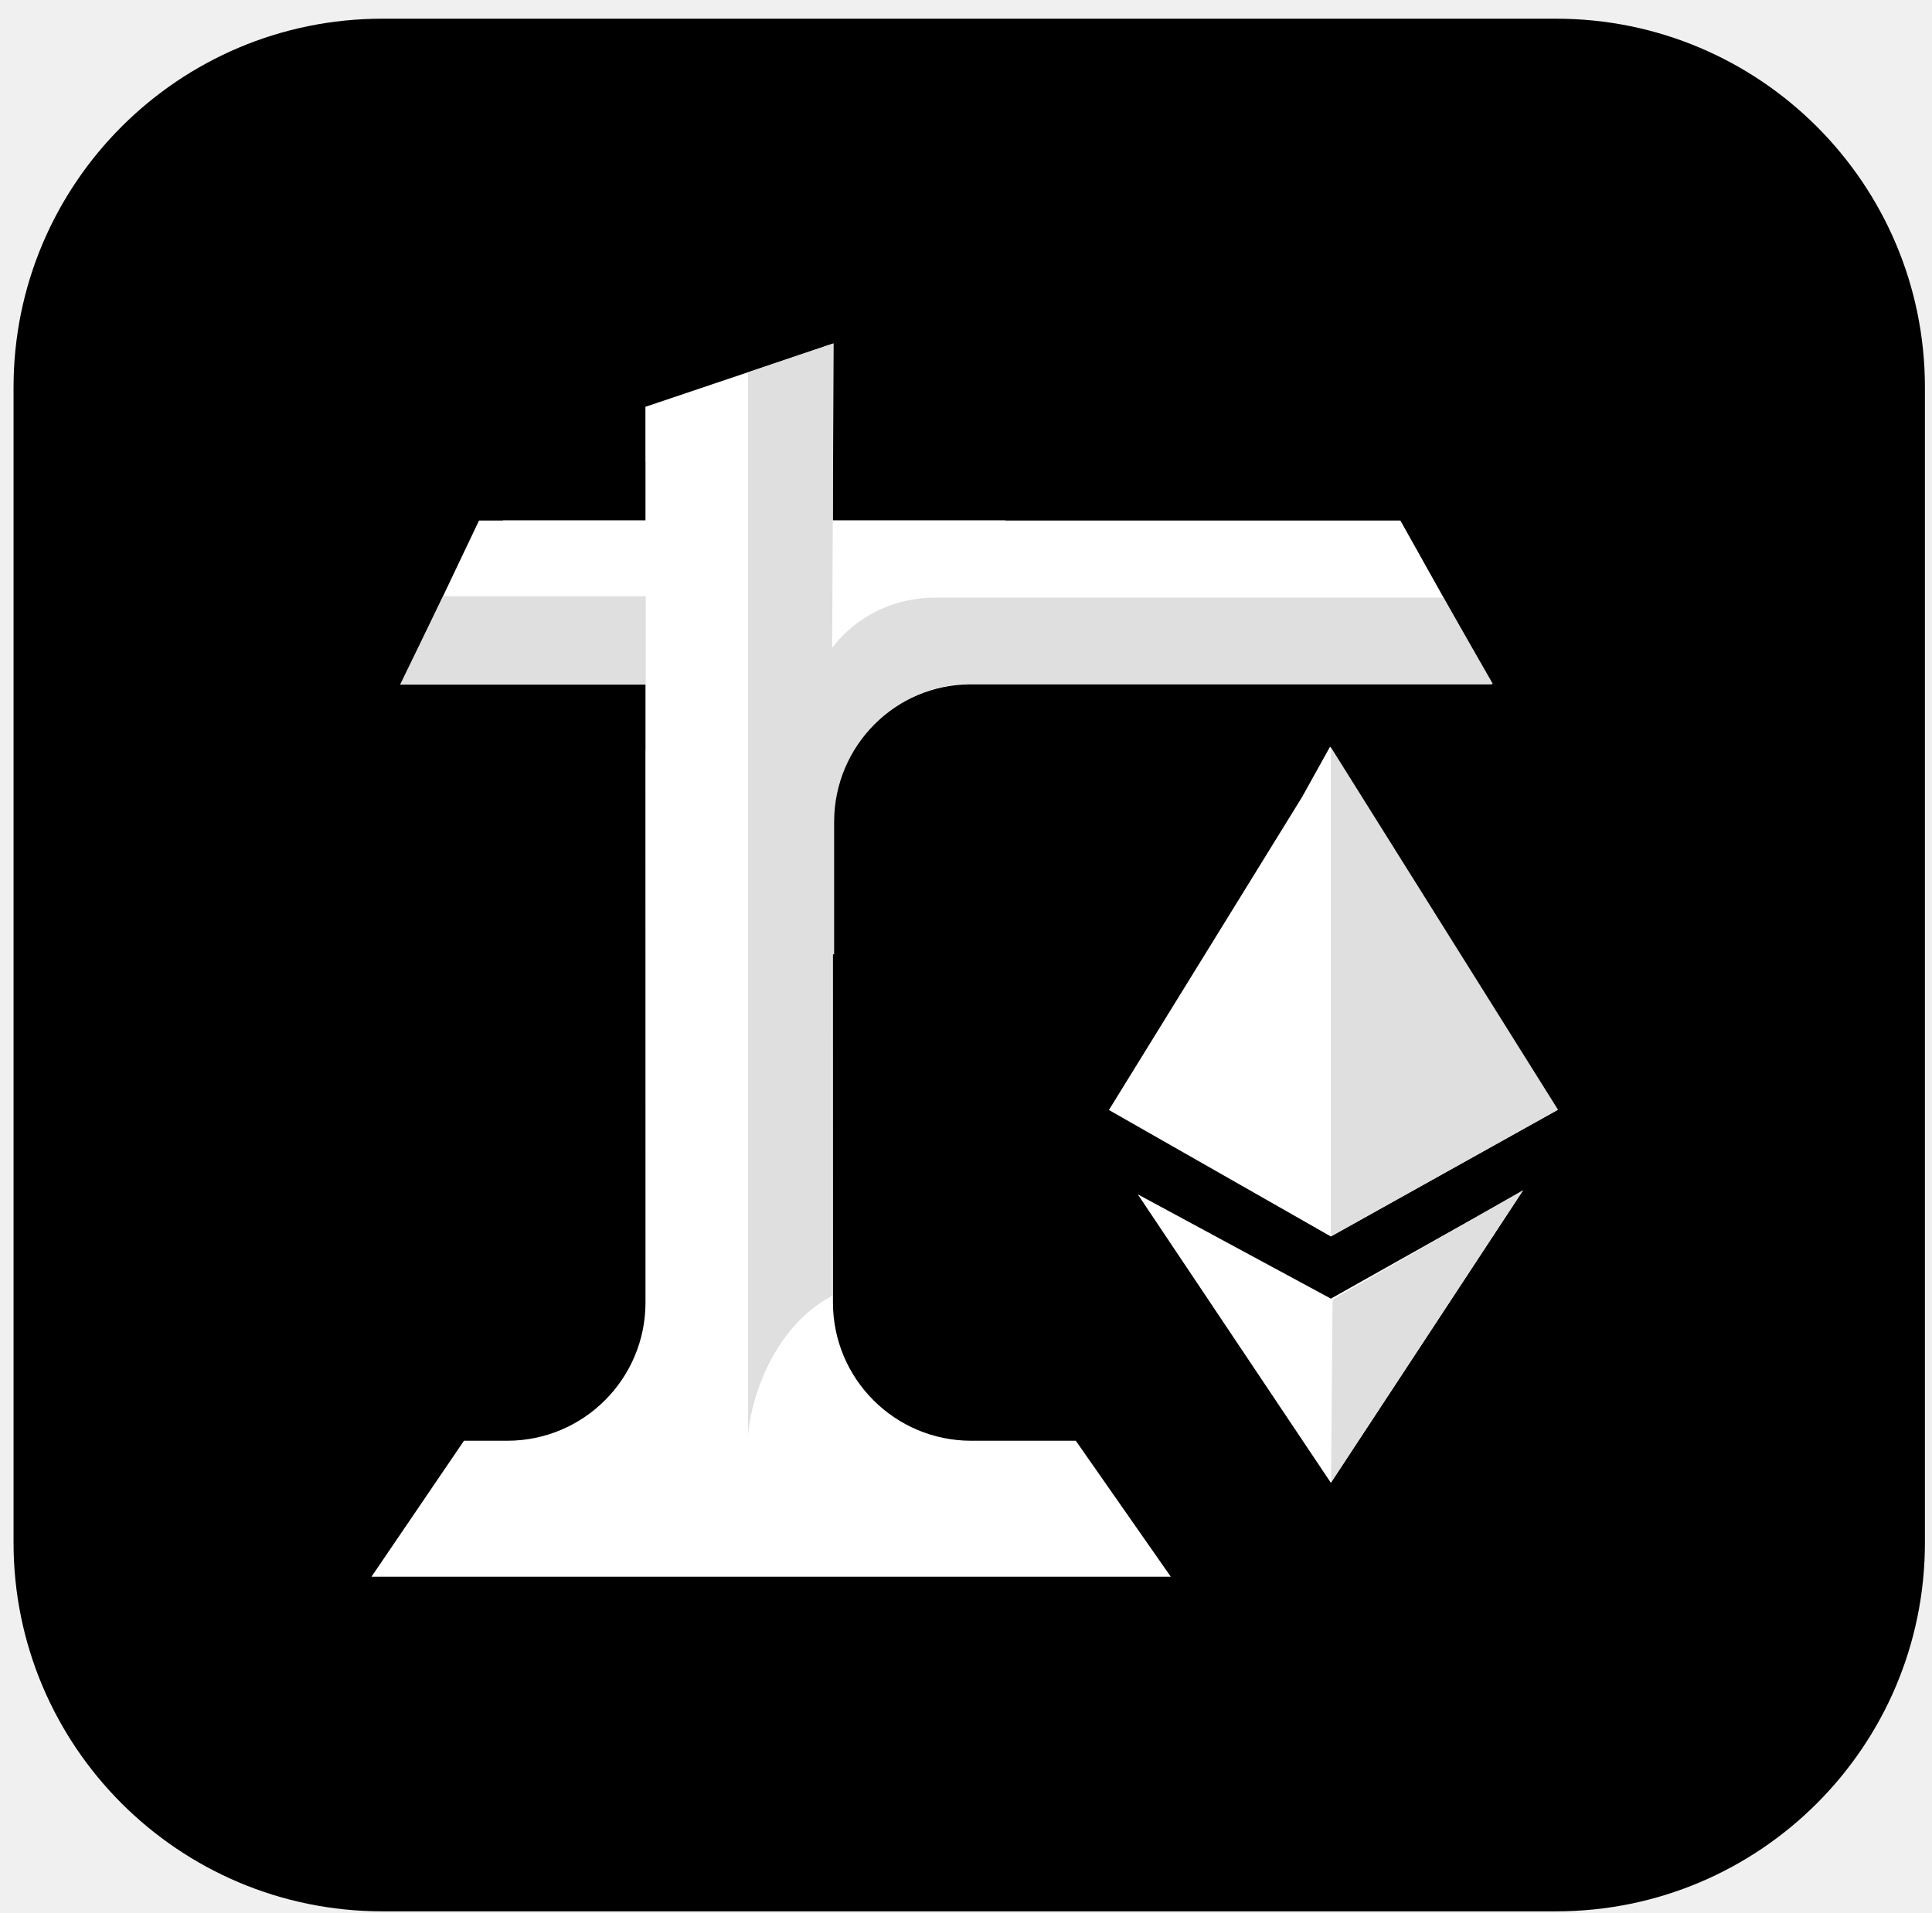
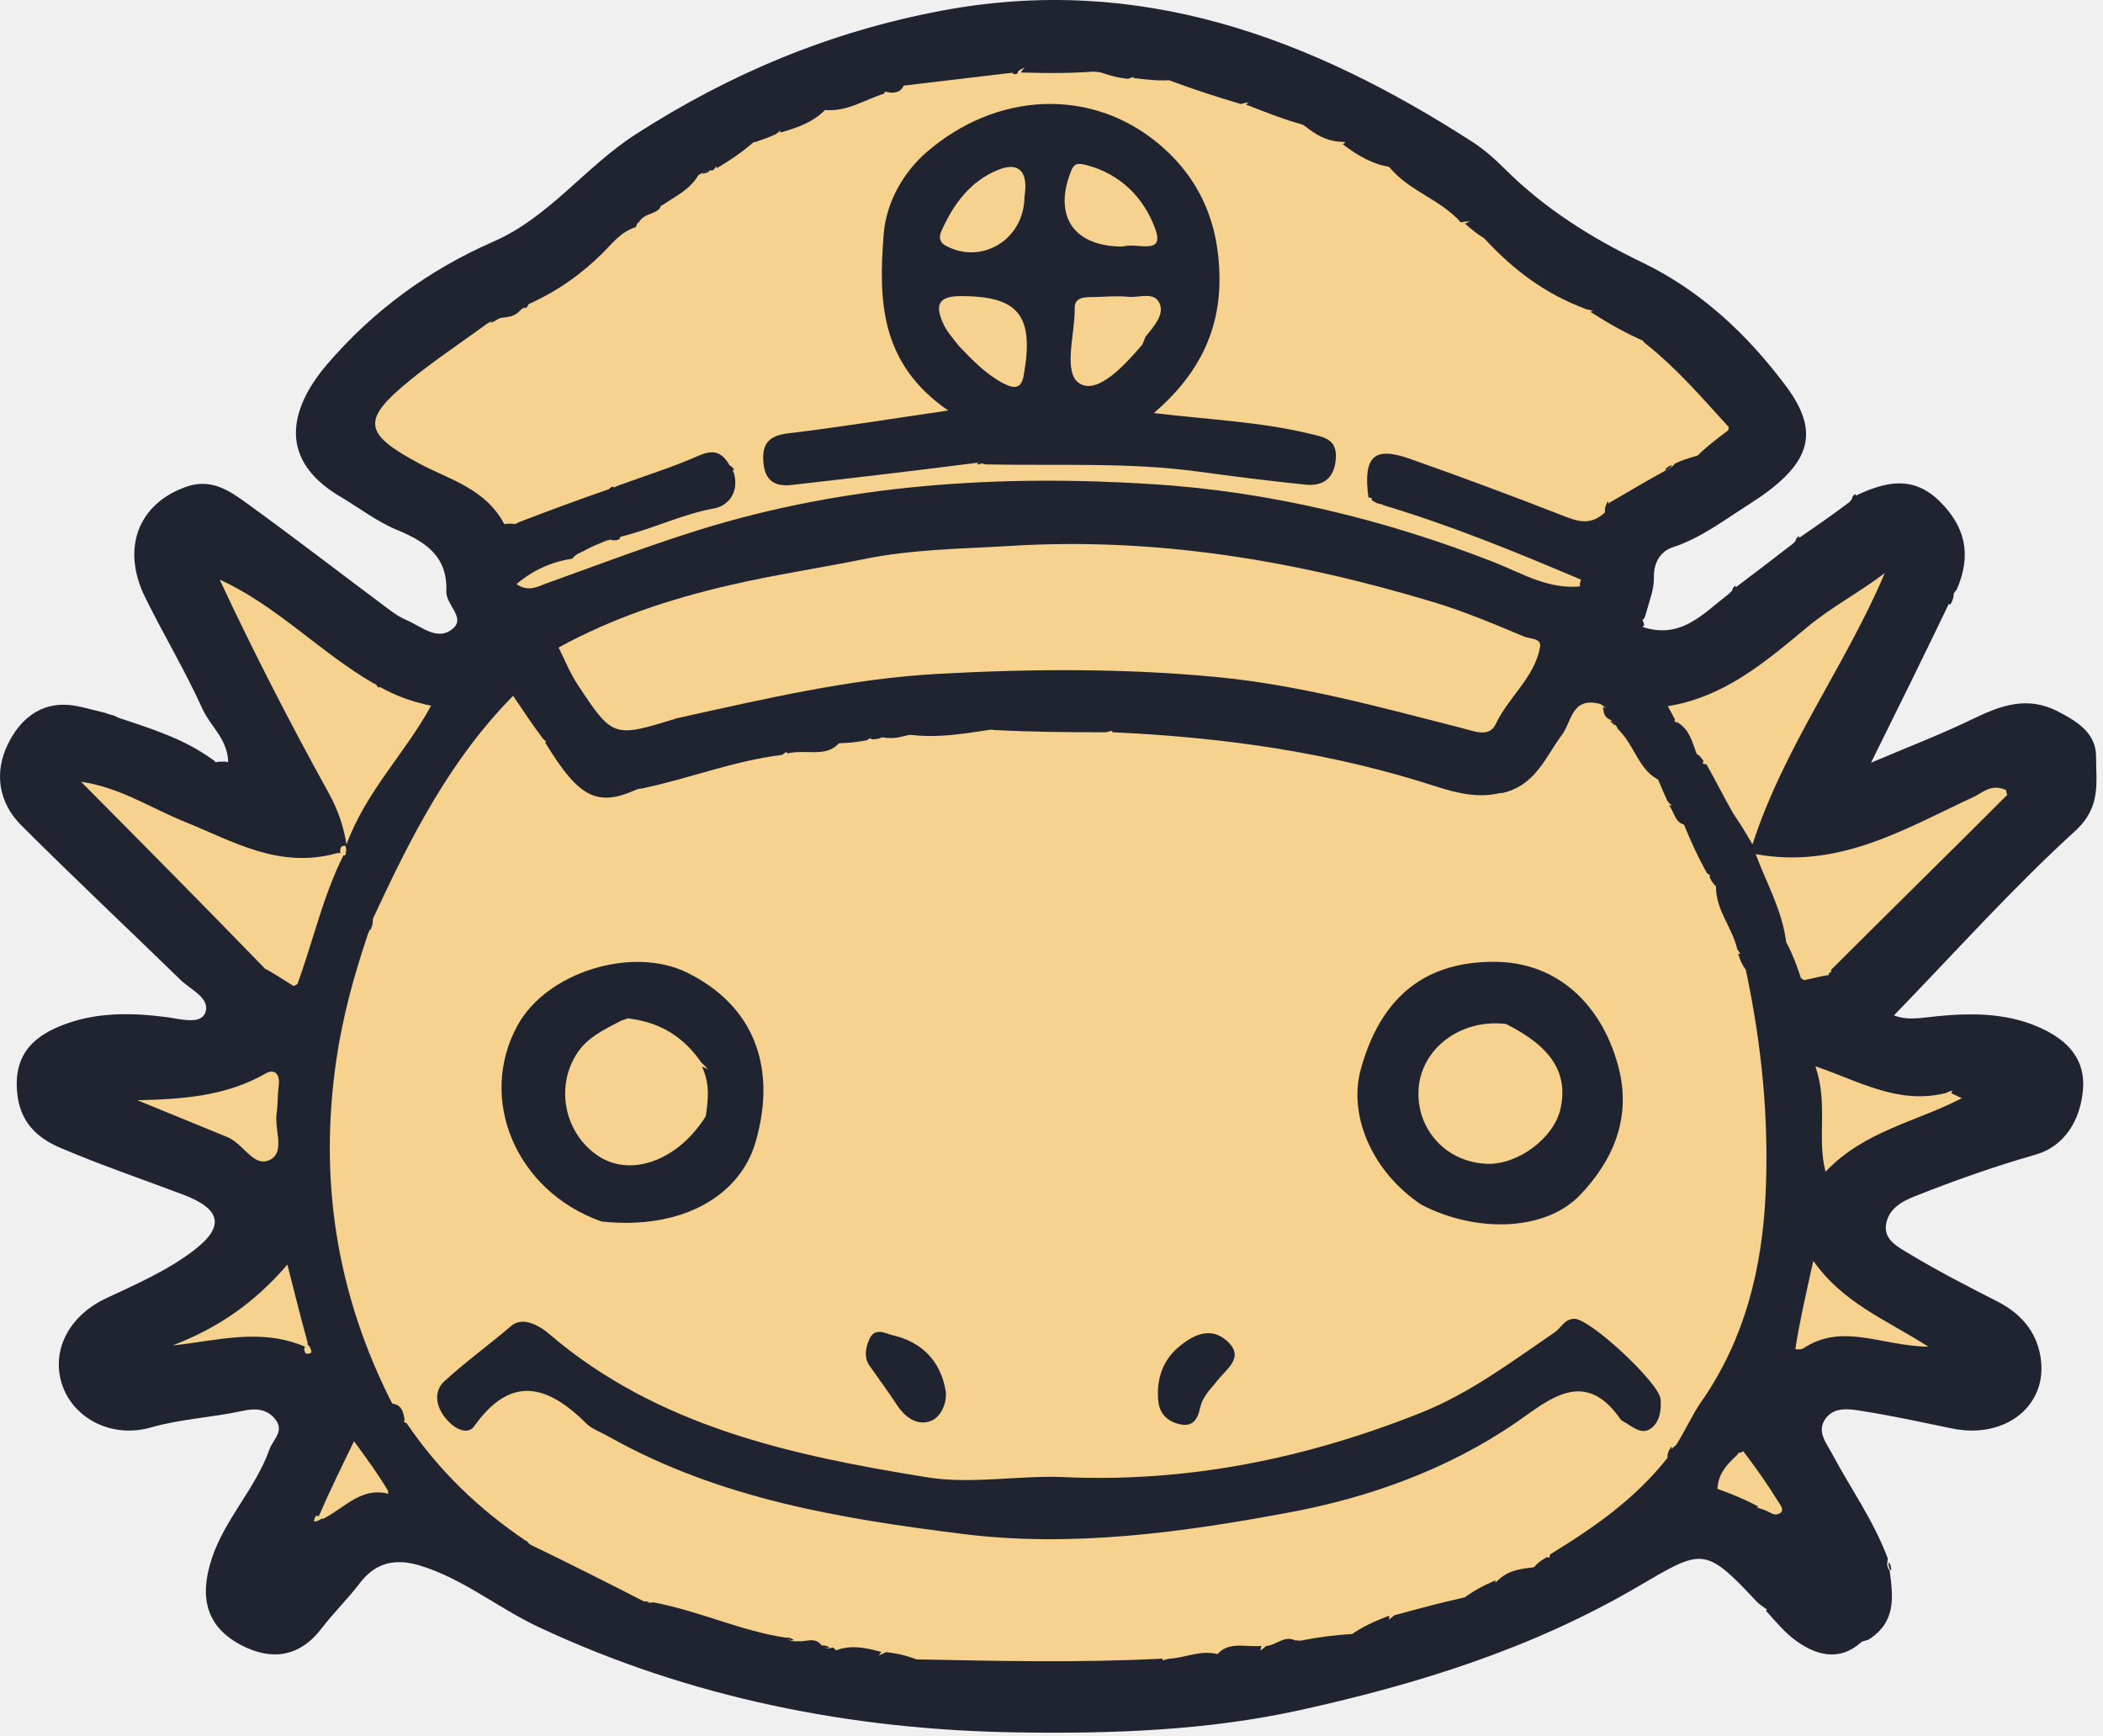
- <svg xmlns="http://www.w3.org/2000/svg" width="103" height="102" viewBox="0 0 103 102" fill="none">
-   <rect x="0.722" y="0.997" width="101.901" height="100.925" rx="19.661" fill="black" />
-   <path d="M69.415 42.505L70.912 39.812L72.544 42.505L83.024 59.191L70.953 65.936L59.119 59.191L69.415 42.505Z" fill="white" />
-   <path d="M70.953 69.25L60.658 63.688L70.953 79.072L81.184 63.498L70.953 69.25Z" fill="white" />
-   <path d="M70.953 65.926V41.853V39.85L83.063 59.178L70.953 65.926Z" fill="#DFDFDF" />
-   <path d="M70.962 79.05L71.041 69.297L81.206 63.463L70.962 79.05Z" fill="#DFDFDF" />
-   <path d="M34.409 21.693V24.613H34.413L34.412 27.747H26.809L26.809 27.757H25.538L21.384 36.491H34.413V39.972H34.409L34.413 69.455C34.413 73.527 31.113 76.828 27.041 76.828H24.735L19.806 84.077H62.417L57.354 76.828H51.779C47.708 76.828 44.407 73.527 44.407 69.455L44.402 43.665C44.507 39.708 47.73 36.527 51.705 36.491H79.548L74.658 27.757H53.602L53.602 27.747L44.399 27.747L44.399 24.613H44.402V18.325L34.409 21.693Z" fill="white" />
-   <path d="M39.882 19.852V76.55C39.973 74.964 41.047 70.855 44.365 69.103V50.867L44.47 50.9V43.831C44.47 39.759 47.771 36.458 51.843 36.458H79.581L76.951 31.866H49.908C46.129 31.866 44.365 34.556 44.365 34.556L44.444 18.307L39.882 19.852Z" fill="#DFDFDF" />
-   <path d="M23.622 31.793L21.329 36.508H34.425V31.793H23.622Z" fill="#DFDFDF" />
+ <svg xmlns="http://www.w3.org/2000/svg" width="298" height="246" viewBox="0 0 298 246" fill="none">
+   <path d="M32.334 108.154C32.349 104.816 29.821 102.957 28.677 100.438C26.239 95.067 23.194 89.977 20.579 84.681C17.12 77.673 19.616 71.34 26.443 68.968C29.957 67.747 32.546 69.563 35.023 71.358C41.801 76.27 48.434 81.381 55.14 86.392C55.908 86.966 56.732 87.515 57.611 87.884C59.773 88.792 62.106 91.039 64.3 88.966C65.889 87.465 63.169 85.665 63.244 83.8C63.441 78.867 60.333 76.78 56.261 75.102C53.404 73.925 50.878 71.954 48.189 70.364C38.631 64.713 41.706 57.05 46.355 51.629C52.842 44.065 60.735 38.254 69.928 34.237C77.811 30.792 82.928 23.645 90.045 19.057C103.454 10.414 117.681 4.475 133.458 1.51C161.522 -3.765 185.711 5.344 208.64 20.106C210.297 21.172 211.812 22.518 213.212 23.916C218.856 29.551 225.48 33.718 232.619 37.149C241.026 41.189 247.68 47.468 253.12 54.777C258.223 61.634 256.34 66.102 247.689 71.575C244.292 73.725 241.026 76.252 237.054 77.552C235.364 78.106 234.318 79.627 234.361 81.838C234.395 83.6 233.648 85.377 233.069 87.5C232.559 88.086 232.432 88.408 232.76 88.856C238.224 90.639 241.303 86.997 245.039 84.112C245.434 83.74 245.549 83.574 245.928 83.258C248.706 81.176 251.219 79.243 253.997 77.102C254.396 76.731 254.529 76.569 254.929 76.238C257.423 74.524 259.651 72.978 262.077 71.153C262.404 70.72 262.534 70.567 262.928 70.267C267.248 68.194 271.142 67.386 274.841 71.037C278.41 74.56 279.454 78.497 277.293 83.513C276.714 84.3 276.318 84.714 276.155 85.573C272.562 93.07 268.993 100.283 265.129 108.091C270.206 105.931 274.988 104.106 279.575 101.881C283.545 99.955 287.3 98.591 291.643 100.84C294.43 102.284 297.033 103.94 297.02 107.262C297.007 110.905 297.771 114.382 294.057 117.769C285.116 125.921 277.016 134.995 268.383 143.896C270.263 144.669 272.299 144.239 274.376 144.032C279.192 143.55 284.058 143.538 288.579 145.434C292.405 147.039 295.53 149.613 295.164 154.381C294.827 158.773 292.502 162.484 288.459 163.634C282.603 165.301 276.928 167.32 271.291 169.555C269.311 170.34 267.59 171.417 267.256 173.531C266.912 175.704 268.986 176.749 270.413 177.611C274.496 180.075 278.75 182.267 283.005 184.433C286.308 186.113 288.529 188.621 289.14 192.259C290.297 199.143 284.212 204.018 276.61 202.448C272.335 201.566 268.067 200.628 263.759 199.951C262.021 199.678 259.875 199.344 258.656 201.089C257.403 202.881 258.771 204.447 259.626 206.055C262.193 210.884 265.427 215.361 267.498 220.845C267.468 221.38 267.385 221.629 267.44 221.885C267.497 222.145 267.559 222.275 267.765 222.568C268.271 226.359 268.707 229.876 264.778 232.369C258.896 234.369 254.763 231.51 250.418 228.137C249.731 227.609 249.286 227.365 248.957 227.013C241.489 219.001 241.2 219.532 231.997 224.912C217.07 233.639 201.043 238.634 184.352 242.331C171.033 245.282 157.48 245.723 144.076 245.519C120.589 245.16 97.682 240.623 76.244 230.55C70.608 227.902 65.681 223.778 59.587 221.898C56.117 220.827 53.267 221.351 50.964 224.391C49.285 226.607 47.26 228.561 45.575 230.773C42.447 234.879 38.448 235.367 34.242 233.183C29.343 230.64 28.166 226.564 29.98 220.969C31.823 215.287 36.225 210.967 38.195 205.375C38.684 203.986 40.474 202.761 38.855 200.959C37.501 199.452 35.733 199.655 34.209 199.984C29.958 200.904 25.609 201.097 21.372 202.304C15.849 203.879 10.489 201.046 8.855 196.392C7.185 191.636 9.591 186.558 15.029 184C19.367 181.96 23.792 180.049 27.584 177.112C31.879 173.784 31.292 171.329 25.988 169.32C20.172 167.116 14.268 165.117 8.554 162.674C5.161 161.222 2.716 158.925 2.404 154.558C2.014 149.107 5.097 146.651 9.314 145.111C13.894 143.437 18.723 143.526 23.555 144.141C25.448 144.382 28.373 145.257 29.062 143.582C29.918 141.505 27.041 140.288 25.586 138.874C18.069 131.564 10.433 124.375 3.015 116.967C-0.227 113.73 -0.845 109.466 1.115 105.461C2.721 102.176 5.485 99.578 9.69 99.903C11.273 100.025 12.824 100.552 14.798 100.997C15.597 101.271 16.003 101.388 16.656 101.677C21.378 103.263 25.878 104.61 30.015 107.567C30.942 108.001 31.194 110.091 32.334 108.154Z" fill="#1F2430" />
+   <path d="M250.205 228.234C250.782 227.945 251.689 227.722 252.062 228.07C255.496 231.275 259.618 232.138 264.286 232.215C261.183 235.442 257.816 234.881 254.598 232.602C253.007 231.475 251.715 229.924 250.205 228.234Z" fill="#1F2430" />
+   <path d="M31.929 107.938C33.137 108.218 34.366 108.302 34.768 108.922C35.238 109.648 34.266 110.359 33.485 110.586C31.712 111.104 30.741 110.196 30.242 108.208C30.662 107.899 31.123 107.939 31.929 107.938Z" fill="#1F2430" />
+   <path d="M232.981 88.647C232.24 89.136 231.229 90.279 230.699 88.988C230.329 88.087 231.544 87.98 232.587 87.853C232.9 88.03 232.911 88.208 232.981 88.647Z" fill="#1F2430" />
+   <path d="M276.375 85.688C275.721 85.409 274.959 84.948 274.977 84.519C275.01 83.715 275.91 83.948 276.786 83.864C276.923 84.416 276.771 84.968 276.375 85.688Z" fill="#1F2430" />
+   <path d="M16.736 101.697C16.422 101.771 15.957 101.646 15.349 101.311C15.666 101.233 16.125 101.365 16.736 101.697Z" fill="#1F2430" />
+   <path d="M245.915 83.01C246.083 83.365 245.914 83.573 245.502 83.819C245.425 83.575 245.531 83.243 245.915 83.01Z" fill="#1F2430" />
+   <path d="M262.923 70.011C263.068 70.372 262.886 70.567 262.459 70.79C262.401 70.549 262.528 70.225 262.923 70.011Z" fill="#1F2430" />
+   <path d="M267.999 222.561C267.762 222.484 267.622 222.106 267.585 221.434C267.824 221.513 267.959 221.887 267.999 222.561Z" fill="#1F2430" />
+   <path d="M254.915 75.988C255.069 76.332 254.886 76.546 254.455 76.802C254.387 76.564 254.512 76.236 254.915 75.988Z" fill="#1F2430" />
+   <path d="M129.576 235.057C128.106 234.532 127.002 234.3 125.563 234.142C123.031 235.457 120.829 235.179 118.442 233.895C118.258 233.559 117.968 233.416 117.851 233.527C117.343 233.687 116.991 233.592 116.438 233.199C115.448 231.901 114.321 232.737 113.02 232.59C112.256 232.663 111.912 232.54 111.402 232.106C104.891 231.122 99.126 228.323 92.573 227.086C92.005 227.163 91.823 227.181 91.416 227.04C86.009 224.267 80.825 221.653 75.284 218.977C74.868 218.748 74.811 218.581 74.495 218.357C67.808 213.824 62.243 208.49 57.639 201.723C56.401 201.129 56.004 200.302 55.644 199.055C47.66 183.43 45.183 167.261 47.65 150.272C48.525 144.246 50.104 138.407 52.16 132.306C52.56 131.49 52.708 130.965 52.869 130.148C58.189 118.667 63.769 107.673 72.711 98.608C74.109 100.698 75.381 102.598 76.933 104.685C77.766 105.499 78.584 105.904 78.995 106.612C81.678 111.236 85.7 112.664 91.119 111.711C97.815 110.292 103.927 107.843 110.822 106.982C113.383 104.982 116.082 105.607 118.964 105.33C120.374 105.289 121.403 105.182 122.802 104.914C123.575 104.445 124.03 104.306 124.874 104.485C126.005 104.645 126.798 104.656 127.868 104.375C132.208 103.321 136.265 102.483 140.82 103.457C146.226 103.731 151.243 103.79 156.721 103.774C162.043 102.378 166.968 103.007 171.784 103.659C185.538 105.524 199.029 108.748 212.838 112.394C217.621 111.343 218.987 107.255 221.381 104.067C222.711 102.295 222.691 98.653 226.798 99.783C227.584 100.286 228.018 100.715 228.701 101.332C229.244 101.83 229.541 102.132 230.04 102.697C231.822 105.39 233.89 107.523 235.018 110.638C235.489 111.727 235.816 112.511 236.303 113.577C237.27 114.627 238.291 115.222 238.588 116.772C239.599 119.25 240.571 121.393 241.853 123.705C242.612 124.267 243.033 124.678 243.162 125.589C243.119 128.997 245.408 131.302 246.18 134.526C246.882 135.549 247.391 136.253 247.4 137.508C249.657 148.161 250.679 158.592 250.191 169.179C249.7 179.834 247.236 189.82 241.043 198.707C239.766 200.539 238.872 202.637 237.501 204.81C236.676 205.348 236.699 205.963 236.265 206.638C231.668 212.453 225.948 216.441 219.66 220.283C219.395 221.656 218.666 222.025 217.48 222.095C215.655 222.344 214.018 222.427 212.481 223.764C210.927 225.19 209.587 226.298 207.406 226.414C204.037 227.169 200.99 227.983 197.578 228.92C195.654 230.461 194.247 232.192 191.415 231.581C188.976 231.746 186.878 232.004 184.386 232.499C183.892 232.571 183.793 232.408 183.55 232.492C182.025 231.706 180.951 233.128 179.391 233.285C177.304 235.368 174.903 233.842 172.522 234.424C170.026 233.803 168.073 234.951 165.615 235.082C156.147 237.686 146.917 236.205 137.757 236.056C135.186 236.014 132.465 236.4 129.576 235.057Z" fill="#F6D28E" />
+   <path d="M240.26 64.644C239.159 64.977 238.386 65.208 237.404 65.666C236.901 66.183 236.593 66.458 235.963 66.716C233.395 68.096 231.137 69.479 228.545 70.967C227.656 71.363 227.701 71.952 227.387 72.66C225.303 74.571 223.441 73.856 221.329 73.029C214.173 70.226 206.961 67.558 199.715 64.998C194.715 63.231 193.134 64.689 193.908 70.482C194.854 70.664 195.334 70.972 195.983 71.583C205.513 74.434 214.446 78.088 223.668 81.997C224.381 82.258 224.517 82.565 224.188 83.079C219.434 83.633 215.656 81.227 211.783 79.708C196.177 73.589 179.906 69.671 163.391 68.618C141.671 67.233 119.872 68.579 98.815 75.178C91.652 77.423 84.62 80.091 77.554 82.635C76.166 83.134 74.894 83.953 73.186 82.787C75.531 80.798 78.049 79.661 81.1 79.168C81.632 78.47 82.168 78.399 82.808 78.034C83.829 77.456 84.728 77.116 85.95 76.61C86.731 76.422 87.185 76.373 87.901 76.081C92.612 74.923 96.71 72.85 101.235 72.044C102.895 71.748 104.721 70.109 104.055 67.24C103.859 66.672 103.752 66.481 103.439 66.034C102.166 63.764 100.831 63.762 98.808 64.659C95.267 66.23 91.537 67.376 87.539 68.843C87.043 69.07 86.893 69.154 86.487 69.252C82.11 70.779 77.99 72.293 73.541 74C72.765 74.431 72.292 74.514 71.46 74.275C68.758 69.203 63.672 67.974 59.442 65.708C51.496 61.451 51.135 59.56 58.094 53.892C61.472 51.141 65.116 48.717 68.919 45.948C69.663 45.407 70.236 45.402 70.957 45.051C72.097 44.926 72.998 44.884 73.885 43.816C74.365 43.572 74.533 43.473 74.856 43.125C78.956 41.29 82.344 38.882 85.356 35.903C86.736 34.539 87.916 32.876 90.107 32.181C90.743 30.204 91.963 29.463 93.848 29.086C95.757 27.76 97.679 26.96 98.964 24.826C99.587 24.429 99.942 24.254 100.573 24.133C100.861 24.21 101.125 24.125 101.159 23.991C102.738 22.151 104.314 20.492 107.11 20.102C108.195 19.73 108.957 19.471 109.955 19.006C112.054 17.238 114.195 16.203 116.857 15.582C120.054 15.876 122.398 14.169 125.233 13.289C126.008 11.995 126.953 12.187 128.172 12.119C133.122 11.51 137.748 11.001 142.827 10.382C143.474 10.285 143.668 10.297 144.14 10.229C144.42 10.149 144.311 9.888 144.349 10.024C148.076 7.589 151.801 9.947 155.868 10.238C157.337 10.72 158.445 11.039 159.847 11.168C161.934 10.381 163.712 10.198 165.826 11.436C169.293 12.708 172.376 13.736 175.828 14.737C179.698 13.596 182.056 15.95 184.872 17.844C186.416 19.038 187.758 19.907 189.761 20.078C192.889 20.098 194.608 22.18 196.928 23.75C199.794 27.174 204.102 28.23 207 31.52C209.119 30.966 209.656 32.292 210.34 33.797C214.456 38.261 219.001 41.697 224.826 43.837C228.178 44.535 230.977 45.522 232.981 48.538C237.561 52.132 241.101 56.292 244.974 60.535C244.563 63.267 242.699 64.053 240.26 64.644Z" fill="#F6D28E" />
+   <path d="M95.986 101.774C86.906 104.576 86.866 104.602 81.88 97.07C80.737 95.344 79.966 93.37 79.154 91.768C86.874 87.523 95.003 84.89 103.239 82.965C109.537 81.492 116.085 80.526 122.394 79.242C129.41 77.814 136.265 77.794 143.23 77.365C163.737 76.103 183.569 79.438 203.131 85.335C207.577 86.675 211.783 88.471 216.024 90.239C216.777 90.552 218.462 90.411 218.229 91.708C217.453 96.035 213.755 98.773 211.953 102.613C211.031 104.576 208.891 103.624 207.109 103.17C195.698 100.263 184.299 97.103 172.561 95.967C159.409 94.695 146.229 94.774 132.978 95.498C120.461 96.181 108.474 99.029 95.986 101.774Z" fill="#F6D28E" />
+   <path d="M236.049 100.124C244.283 98.9 250.263 93.717 256.069 88.891C259.538 86.007 263.451 83.98 267.074 81.224C261.527 94.331 252.786 105.871 248.335 119.675C247.661 118.516 246.8 117.035 245.601 115.283C244.216 112.866 243.168 110.72 241.807 108.318C240.624 108.285 240.635 107.584 240.41 106.788C239.744 105.106 239.482 103.509 237.774 102.413C236.404 102.104 236.061 101.351 236.049 100.124Z" fill="#F6D28E" />
+   <path d="M53.765 97.31C56.083 98.635 58.356 99.442 61.086 100.018C57.45 106.706 51.877 112.125 49.098 119.679C48.69 117.145 47.913 114.808 46.56 112.357C41.125 102.514 35.973 92.515 31.127 82.143C39.167 85.805 45.18 92.312 52.906 96.836C53.25 96.894 53.531 97.275 53.765 97.31Z" fill="#F6D28E" />
+   <path d="M48.708 121.145C45.763 126.972 44.43 133.19 42.149 139.456C39.471 141.154 38.504 139.3 37.386 137.113C28.778 128.231 20.315 119.696 11.484 110.791C16.991 111.584 21.426 114.556 26.23 116.488C32.997 119.21 39.517 123.206 47.737 120.913C48.294 120.84 48.46 120.873 48.708 121.145Z" fill="#F6D28E" />
+   <path d="M284.493 112.587C276.136 120.959 267.885 129.034 259.478 137.443C259.418 137.945 259.515 138.114 259.357 138.141C258.078 138.319 257.053 138.639 255.616 138.904C253.525 137.502 253.256 135.571 253.072 133.258C252.439 128.857 250.385 125.297 248.783 121.049C260.653 123.214 270.021 117.407 279.771 112.893C280.892 112.373 281.94 111.221 283.827 111.797C284.349 111.955 284.474 112.123 284.493 112.587Z" fill="#F6D28E" />
+   <path d="M213.122 112.243C209.849 113.224 206.632 112.474 203.47 111.45C188.695 106.665 173.487 104.487 157.601 103.776C157.587 101.596 159.245 101.842 160.714 101.881C178.698 102.365 196.139 105.697 213.122 112.243Z" fill="#1F2430" />
+   <path d="M278.295 155.48C271.779 158.963 264.274 160.153 258.681 166.059C257.434 161.242 259.089 156.485 257.244 151.111C263.582 153.302 269.019 156.571 275.742 154.911C276.968 154.26 277.654 154.407 278.295 155.48Z" fill="#F6D28E" />
+   <path d="M31.903 161.024C27.519 159.239 23.493 157.584 19.467 155.929C25.859 155.777 31.973 155.37 37.613 152.152C38.958 151.384 39.711 152.281 39.494 153.873C39.315 155.178 39.387 156.518 39.197 157.82C38.87 160.056 40.421 163.237 38.309 164.344C35.863 165.627 34.531 161.89 31.903 161.024Z" fill="#F6D28E" />
+   <path d="M129.283 235.157C140.918 235.385 152.628 235.686 164.784 235.062C163.866 237.91 160.981 237.614 158.82 237.708C149.467 238.114 140.093 238.097 130.794 236.695C130.269 236.616 129.834 235.946 129.283 235.157Z" fill="#1F2430" />
+   <path d="M43.33 190.904C36.989 188.127 30.766 190.019 24.453 190.681C30.701 188.285 35.991 184.756 40.722 179.217C41.731 183.217 42.55 186.459 43.526 190.052C43.684 190.405 43.556 190.85 43.33 190.904Z" fill="#F6D28E" />
+   <path d="M254.397 191.214C254.983 187.46 255.827 183.7 256.951 178.694C261.215 184.719 267.091 186.917 273.257 190.858C266.524 190.761 261.109 187.382 255.483 191.123C254.989 191.298 254.823 191.254 254.397 191.214Z" fill="#F6D28E" />
+   <path d="M45.123 214.987C46.67 211.435 48.279 208.126 50.164 204.252C52.037 206.809 53.55 208.874 54.984 211.276C54.907 211.613 55.223 211.839 55.073 211.716C51.243 210.704 49.007 213.554 45.937 215.176C45.503 215.339 45.345 215.285 45.123 214.987Z" fill="#F6D28E" />
+   <path d="M91.304 111.367C84.855 114.596 82.301 113.487 77.246 105.224C77.705 104.9 78.446 104.728 78.649 104.984C81.857 109.015 85.833 111.374 91.304 111.367Z" fill="#1F2430" />
+   <path d="M246.929 205.548C248.805 207.999 250.462 210.348 251.963 212.794C252.219 213.211 253.202 214.314 251.762 214.625C251.262 214.733 250.617 214.17 249.669 213.87C247.358 213.062 244.938 213.516 243.357 211.199C243.415 208.937 244.596 207.651 246.148 206.207C246.42 205.767 246.538 205.623 246.929 205.548Z" fill="#F6D28E" />
+   <path d="M228.3 102.061C227.38 101.704 227.23 101.149 227.158 100.21C231.763 101.354 235.354 105.848 235.295 110.636C232.221 109.32 231.743 105.752 229.279 103.338C228.975 102.724 228.761 102.454 228.3 102.061Z" fill="#1F2430" />
+   <path d="M141.096 103.298C137.152 103.861 133.116 104.712 128.588 104.086C132.093 100.028 136.562 101.738 141.096 103.298Z" fill="#1F2430" />
+   <path d="M156.139 10.044C152.47 10.398 148.714 10.395 144.672 10.276C146.443 7.108 152.218 6.874 156.139 10.044Z" fill="#1F2430" />
+   <path d="M242.88 210.831C245.167 211.636 247.092 212.412 249.158 213.508C246.402 215.839 243.568 213.455 240.676 213.655C239.502 213.737 239.089 212.508 239.345 211.456C239.907 209.147 241.413 210.825 242.88 210.831Z" fill="#1F2430" />
+   <path d="M278.703 155.884C277.807 155.595 277.296 155.311 276.488 154.921C278.148 151.091 281.415 153.371 284.101 153.196C284.928 153.142 285.221 154.298 284.875 155.188C284.551 156.022 283.935 156.619 282.994 156.518C281.684 156.379 280.389 156.106 278.703 155.884Z" fill="#1F2430" />
+   <path d="M37.119 137.068C38.638 137.783 40.035 138.801 41.76 139.828C44.042 140.136 44.684 141.145 43.49 142.821C42.607 144.06 41.212 143.773 40.677 142.706C39.687 140.73 35.65 140.875 37.119 137.068Z" fill="#1F2430" />
+   <path d="M185.093 17.792C182.346 17.097 179.624 16.012 176.549 14.819C179.456 12.373 183.105 13.473 185.093 17.792Z" fill="#1F2430" />
+   <path d="M119.135 105.036C117.213 107.539 114.408 106.109 111.587 106.777C111.193 106.098 108.92 105.592 110.911 104.837C113.518 103.847 116.225 103.108 119.135 105.036Z" fill="#1F2430" />
+   <path d="M117.142 15.352C115.378 17.254 113.163 18.056 110.55 18.792C110.891 14.629 113.564 14.062 117.142 15.352Z" fill="#1F2430" />
+   <path d="M233.19 48.442C230.643 47.372 228.085 45.934 225.354 44.195C229.323 42.461 231.824 44.17 233.19 48.442Z" fill="#1F2430" />
+   <path d="M252.776 132.954C253.778 134.639 254.448 136.382 255.161 138.487C252.107 139.379 251.36 137.8 252.776 132.954Z" fill="#1F2430" />
+   <path d="M284.758 112.884C284.372 112.699 284.358 112.515 284.283 112.058C284.433 111.541 284.6 111.151 284.86 111.074C286.487 110.592 285.898 107.129 288.651 108.246C289.466 108.577 290.096 109.324 289.801 110.161C289.041 112.31 287.287 113.001 284.758 112.884Z" fill="#1F2430" />
+   <path d="M13.609 153.024C15.268 153.315 17.679 151.719 17.545 154.496C17.479 155.853 15.913 157.097 14.268 156.613C12.462 156.081 11.437 154.904 13.609 153.024Z" fill="#1F2430" />
+   <path d="M172.289 234.708C173.949 232.491 176.298 233.479 178.734 233.264C177.87 237.945 174.907 235.549 172.289 234.708Z" fill="#1F2430" />
+   <path d="M197.104 23.674C194.691 23.368 192.522 22.157 190.275 20.448C194.244 17.198 195.118 21.456 197.104 23.674Z" fill="#1F2430" />
+   <path d="M240.25 64.891C241.474 63.575 243.016 62.403 244.821 61.038C245.997 61.06 247.537 61.453 246.565 62.474C245.059 64.057 243.51 66.455 240.25 64.891Z" fill="#1F2430" />
+   <path d="M166.159 11.331C164.474 11.5 162.737 11.318 160.57 11.057C162.131 7.196 164.12 8.422 166.159 11.331Z" fill="#1F2430" />
+   <path d="M107.109 19.839C105.588 21.268 103.744 22.546 101.547 23.841C101.29 20.095 103.216 18.787 107.109 19.839Z" fill="#1F2430" />
+   <path d="M236.03 99.531C236.536 100.459 236.896 101.095 237.358 101.997C236.56 104.082 235.428 103.799 234.566 102.369C233.864 101.204 232.459 99.869 233.866 98.437C234.56 97.731 235.326 98.637 236.03 99.531Z" fill="#1F2430" />
+   <path d="M191.27 231.809C192.888 230.632 194.701 229.776 196.864 228.981C196.79 232.853 194.583 233.339 191.27 231.809Z" fill="#1F2430" />
+   <path d="M207.107 226.737C208.575 225.564 210.066 224.772 211.882 223.978C212.35 226.993 210.281 227.574 207.57 227.866C207.179 227.626 207.155 227.373 207.107 226.737Z" fill="#1F2430" />
+   <path d="M247.209 205.275C247.202 205.616 246.785 205.865 246.543 205.888C245.671 205.844 245.039 205.776 244.408 205.709C245.031 204 244.966 201.818 247.316 201.177C248.47 202.601 246.909 203.72 247.209 205.275Z" fill="#1F2430" />
+   <path d="M118.299 233.952C120.406 233.104 122.494 233.432 124.894 234.131C122.98 236.787 120.679 236.58 118.299 233.952Z" fill="#1F2430" />
+   <path d="M223.999 83.614C223.816 82.932 223.833 82.679 224.008 82.239C224.378 80.917 224.839 79.356 226.225 80.751C228.018 82.555 227.032 83.986 224.547 84.83C224.154 84.595 224.11 84.315 223.999 83.614Z" fill="#1F2430" />
+   <path d="M43.88 191.662C45.144 192.004 46.498 191.589 46.9 193.076C47.157 194.028 46.562 194.605 45.659 194.74C44.036 194.982 43.252 194.19 43.221 192.201C43.365 191.706 43.515 191.595 43.88 191.662Z" fill="#1F2430" />
+   <path d="M55.275 198.896C56.799 198.949 57.144 199.878 57.339 201.234C56.763 202.555 55.989 202.9 55.073 202.01C54.148 201.111 54.034 200.089 55.275 198.896Z" fill="#1F2430" />
+   <path d="M260.133 223.884C259.874 225.373 259.26 225.927 258.186 225.08C257.282 224.368 257.256 223.414 258.17 222.69C259.243 221.842 259.856 222.41 260.133 223.884Z" fill="#1F2430" />
+   <path d="M71.093 74.44C71.59 74.164 72.052 74.218 72.862 74.233C72.973 75.465 73.808 77.598 71.748 77.589C69.437 77.578 71.077 75.796 71.093 74.44Z" fill="#1F2430" />
+   <path d="M238.952 116.934C237.314 116.7 237.356 115.24 236.508 114.148C237.941 114.3 241.331 112.886 238.952 116.934Z" fill="#1F2430" />
+   <path d="M210.736 33.979C209.525 33.378 208.67 32.618 207.581 31.69C209.405 30.968 211.735 29.972 210.736 33.979Z" fill="#1F2430" />
+   <path d="M247.704 137.781C247.012 137.062 246.646 136.29 246.304 135.193C248.129 135.087 250.535 134.948 247.704 137.781Z" fill="#1F2430" />
+   <path d="M128.155 11.864C127.877 12.772 127.17 13.337 125.763 13.06C124.725 12.709 123.269 12.648 123.895 11.686C124.938 10.083 126.49 11.17 128.155 11.864Z" fill="#1F2430" />
+   <path d="M250.598 193.937C250.928 192.862 250.792 191.497 252.171 191.783C252.56 191.863 253.069 192.808 253.019 193.306C252.859 194.906 251.93 195.11 250.598 193.937Z" fill="#1F2430" />
+   <path d="M93.71 28.869C93.566 30.521 91.316 29.911 90.442 31.642C88.292 27.714 91.703 29.242 93.71 28.869Z" fill="#1F2430" />
+   <path d="M217.25 222.282C217.774 221.56 218.362 221.154 219.21 220.676C220.387 221 221.353 221.576 220.287 222.56C219.503 223.283 218.314 224.53 217.25 222.282Z" fill="#1F2430" />
+   <path d="M196.212 71.416C195.656 71.564 195.104 71.358 194.39 70.901C194.369 69.781 193.858 68.283 195.368 68.515C196.536 68.695 196.054 70.148 196.212 71.416Z" fill="#1F2430" />
+   <path d="M55.048 211.719C55.818 212.032 57.211 211.408 57.63 212.84C57.686 213.033 57.426 213.493 57.227 213.555C56.098 213.906 55.489 213.291 55.034 211.94C54.922 211.592 55.19 211.825 55.048 211.719Z" fill="#1F2430" />
+   <path d="M40.02 223.074C39.941 224.098 39.57 224.657 38.8 224.237C38.523 224.087 38.335 223.311 38.471 222.963C38.768 222.201 39.365 222.133 40.02 223.074Z" fill="#1F2430" />
+   <path d="M243.467 125.837C242.847 125.418 242.541 124.949 242.198 124.178C243.063 124.043 244.275 123.497 244.646 124.835C244.707 125.055 244.086 125.465 243.467 125.837Z" fill="#1F2430" />
+   <path d="M125.149 104.328C124.76 104.693 124.308 104.753 123.513 104.782C123.037 104.092 121.456 103.759 122.356 103.097C123.189 102.485 124.498 102.74 125.149 104.328Z" fill="#1F2430" />
+   <path d="M240.226 106.819C240.666 106.87 240.972 107.241 241.386 107.838C241.156 108.695 240.949 109.781 239.96 109.177C239.078 108.638 239.881 107.822 240.226 106.819Z" fill="#1F2430" />
+   <path d="M259.177 138.323C259.102 137.999 259.233 137.834 259.278 137.806C259.968 137.913 260.852 138.215 260.601 138.867C260.274 139.718 259.638 139.231 259.177 138.323Z" fill="#1F2430" />
+   <path d="M268.241 77.285C268.968 77.68 268.976 78.078 268.459 78.431C268.35 78.505 268.1 78.503 267.994 78.426C267.488 78.06 267.504 77.662 268.241 77.285Z" fill="#1F2430" />
+   <path d="M244.927 115.016C245.262 115.012 245.26 115.031 245.294 115.046C245.161 115.701 244.784 116.59 244.174 116.27C243.341 115.833 243.939 115.289 244.927 115.016Z" fill="#1F2430" />
+   <path d="M40.817 176.425C41.608 176.202 41.892 176.482 41.774 177.093C41.749 177.221 41.568 177.393 41.44 177.412C40.822 177.502 40.559 177.202 40.817 176.425Z" fill="#1F2430" />
+   <path d="M257.646 218.495C257.871 219.288 257.597 219.577 256.979 219.452C256.851 219.426 256.679 219.246 256.66 219.116C256.565 218.495 256.865 218.232 257.646 218.495Z" fill="#1F2430" />
+   <path d="M43.346 218.05C42.944 218.133 42.698 218.056 42.453 217.979C42.724 217.704 42.996 217.428 43.267 217.153C43.346 217.399 43.425 217.644 43.346 218.05Z" fill="#1F2430" />
+   <path d="M52.748 130.077C52.901 130.485 52.834 131.082 52.485 131.808C52.31 131.381 52.42 130.823 52.748 130.077Z" fill="#1F2430" />
+   <path d="M87.906 75.859C87.96 76.545 87.443 76.664 86.55 76.525C86.731 76.249 87.189 76.052 87.906 75.859Z" fill="#1F2430" />
+   <path d="M236.317 206.699C236.219 206.207 236.384 205.592 236.875 204.993C236.994 205.531 236.787 206.054 236.317 206.699Z" fill="#1F2430" />
+   <path d="M82.659 77.816C82.49 78.009 82.05 78.221 81.394 78.607C81.58 78.466 81.984 78.151 82.659 77.816Z" fill="#1F2430" />
+   <path d="M70.866 44.853C70.693 45.176 70.234 45.493 69.486 45.781C69.659 45.45 70.119 45.149 70.866 44.853Z" fill="#1F2430" />
+   <path d="M227.467 72.734C227.343 72.251 227.445 71.617 227.879 71.027C228.038 71.576 227.866 72.079 227.467 72.734Z" fill="#1F2430" />
+   <path d="M144.227 10.064C144.27 10.486 144.014 10.621 143.466 10.414C143.48 10.042 143.732 9.944 144.227 10.064Z" fill="#1F2430" />
+   <path d="M224.194 84.872C224.104 84.907 224.015 84.945 224.062 84.929C224.198 84.876 224.195 84.874 224.194 84.872Z" fill="#1F2430" />
+   <path d="M53.923 97.206C53.999 97.344 53.664 97.44 53.664 97.44C53.664 97.44 53.402 97.21 53.326 97.052C53.474 96.868 53.673 96.926 53.923 97.206Z" fill="#1F2430" />
+   <path d="M254.214 191.389C254.309 191.236 254.479 191.253 254.902 191.307C254.867 191.414 254.578 191.486 254.214 191.389Z" fill="#1F2430" />
+   <path d="M15.669 103.327C15.718 103.3 15.619 103.355 15.669 103.327Z" fill="#1F2430" />
+   <path d="M44.136 191.577C44.095 191.84 43.654 191.859 43.435 191.838C43.215 191.818 43.111 191.394 43.108 191.175C43.104 190.957 43.389 190.679 43.536 190.542C43.848 190.707 44.013 191.01 44.136 191.577Z" fill="#F6D28E" />
+   <path d="M74.296 218.456C74.498 218.26 74.7 218.351 74.883 218.746C74.688 218.902 74.499 218.801 74.296 218.456Z" fill="#1F2430" />
+   <path d="M91.252 227.054C91.366 226.897 91.539 226.912 91.95 227.036C91.895 227.172 91.603 227.199 91.252 227.054Z" fill="#1F2430" />
+   <path d="M207.192 227.87C207.108 227.906 207.027 227.946 207.075 227.933C207.204 227.88 207.196 227.874 207.192 227.87Z" fill="#1F2430" />
+   <path d="M111.373 232.144C111.572 231.998 111.95 232.082 112.486 232.416C112.28 232.569 111.916 232.471 111.373 232.144Z" fill="#1F2430" />
+   <path d="M183.46 232.82C183.406 232.74 183.697 232.549 183.845 232.642C183.992 232.735 183.793 232.921 183.793 232.921C183.793 232.921 183.514 232.899 183.46 232.82Z" fill="#1F2430" />
+   <path d="M86.353 69.371C86.37 69.155 86.512 69.044 86.923 68.96C87.08 69.362 86.843 69.525 86.353 69.371Z" fill="#1F2430" />
+   <path d="M116.382 233.287C116.574 233.109 116.949 233.172 117.529 233.437C117.344 233.602 116.954 233.565 116.382 233.287Z" fill="#1F2430" />
+   <path d="M252.73 216.423C252.79 216.386 252.671 216.46 252.73 216.423Z" fill="#1F2430" />
+   <path d="M46.723 132.42C46.773 132.39 46.672 132.449 46.723 132.42Z" fill="#1F2430" />
+   <path d="M74.829 42.956C74.908 43.169 74.808 43.462 74.451 43.713C74.279 43.411 74.43 43.199 74.829 42.956Z" fill="#1F2430" />
+   <path d="M103.289 65.998C103.517 65.968 103.802 66.159 104.027 66.606C103.688 66.717 103.481 66.502 103.289 65.998Z" fill="#1F2430" />
+   <path d="M235.961 66.695C235.954 66.444 236.255 66.176 236.876 65.9C236.887 66.155 236.578 66.416 235.961 66.695Z" fill="#1F2430" />
+   <path d="M100.566 24.14C100.514 24.367 100.167 24.523 99.519 24.63C99.57 24.41 99.921 24.239 100.566 24.14Z" fill="#1F2430" />
+   <path d="M48.311 120.088C48.442 119.871 48.768 119.857 48.931 119.85C49.097 120.206 49.1 120.569 48.946 121.158C48.789 121.385 48.445 121.111 48.286 120.959C48.145 120.64 48.163 120.472 48.311 120.088Z" fill="#F6D28E" />
+   <path d="M45.516 215.227C45.279 215.484 44.895 215.576 44.512 215.667C44.517 215.416 44.521 215.165 44.793 214.829C45.06 214.744 45.37 215.06 45.516 215.227Z" fill="#F6D28E" />
+   <path d="M86.4 203.677C85.088 202.918 83.9 202.551 83.12 201.774C77.661 196.343 72.46 194.715 67.203 202.12C66.353 203.317 64.712 202.654 63.562 201.466C61.798 199.644 61.291 197.296 62.97 195.751C65.981 192.981 69.341 190.577 72.465 187.891C73.854 186.697 76.015 187.512 77.781 189.024C93.196 202.212 112.219 206.278 131.422 209.371C137.722 210.385 144.364 209.052 150.824 209.34C168.374 210.121 185.079 206.699 201.315 200.232C208.295 197.451 214.175 193.003 220.272 188.838C221.204 188.201 221.688 186.947 223.055 186.898C225.264 186.819 235.101 195.974 235.304 198.279C235.444 199.861 235.186 201.487 234.001 202.398C232.611 203.466 231.293 202.149 230.048 201.458C229.904 201.377 229.736 201.293 229.648 201.164C224.531 193.741 219.485 198.398 214.872 201.571C205.124 208.277 193.979 212.227 182.828 214.318C167.626 217.169 151.91 219.347 136.383 217.392C119.29 215.241 102.146 212.484 86.4 203.677Z" fill="#1F2430" />
+   <path d="M201.438 170.748C194.296 166.004 191.07 157.957 192.815 151.583C196.125 139.486 203.859 136.218 211.991 136.314C220.62 136.415 226.898 142.259 229.277 150.985C231.287 158.357 228.595 164.419 223.937 169.322C218.963 174.557 209.122 174.736 201.438 170.748Z" fill="#1F2430" />
+   <path d="M85.222 173.108C73.065 168.807 67.609 155.693 73.364 145.273C77.513 137.759 89.6 134.016 97.364 137.841C106.67 142.426 110.17 151.054 107.084 161.806C104.802 169.755 96.256 174.325 85.222 173.108Z" fill="#1F2430" />
+   <path d="M127.08 199.086C125.723 197.03 124.463 195.334 123.251 193.606C122.422 192.425 122.619 191.225 123.128 189.927C123.903 187.952 125.581 189.029 126.441 189.221C130.572 190.144 133.264 192.836 133.992 197.062C134.27 198.676 133.398 200.66 132.122 201.277C130.326 202.145 128.43 201.179 127.08 199.086Z" fill="#1F2430" />
+   <path d="M172.216 196.021C171.126 197.277 170.318 198.218 170.033 199.619C169.786 200.831 169.182 202.222 167.381 201.89C165.561 201.554 164.345 200.464 164.146 198.652C163.822 195.713 164.645 192.965 166.881 191.022C168.922 189.249 171.542 187.836 173.967 190.135C176.458 192.496 173.647 194.051 172.216 196.021Z" fill="#1F2430" />
+   <path d="M228.161 102.177C228.373 102.115 228.657 102.323 229.045 102.777C228.844 102.831 228.538 102.638 228.161 102.177Z" fill="#1F2430" />
+   <path d="M138.456 65.585C129.539 66.726 120.863 67.742 112.184 68.728C109.825 68.996 108.389 68.146 108.175 65.531C107.953 62.808 109.002 61.73 111.758 61.404C118.842 60.566 125.887 59.412 134.365 58.177C124.628 51.477 124.499 42.455 125.218 33.216C125.586 28.493 128.169 24.268 131.334 21.536C141.219 13.003 154.545 12.378 164.109 20.32C170.012 25.222 172.711 31.592 172.805 39.226C172.898 46.899 169.822 53.118 163.505 58.541C171.505 59.488 178.624 59.79 185.556 61.459C187.617 61.955 189.514 62.206 189.287 65.044C189.066 67.797 187.506 68.939 184.981 68.682C179.911 68.166 174.852 67.527 169.803 66.837C159.931 65.487 150.005 66.031 139.635 65.815C139.013 65.641 138.855 65.545 138.456 65.585Z" fill="#1F2430" />
+   <path d="M138.453 65.79C138.477 65.628 138.738 65.534 139.084 65.589C139.17 65.737 138.691 65.858 138.453 65.79Z" fill="#1F2430" />
+   <path d="M213.394 145.116C219.891 148.358 222.262 152.139 221.114 157.186C220.186 161.265 215.157 165.049 210.812 164.938C204.996 164.79 200.65 160.088 201.016 154.339C201.376 148.683 206.878 144.357 213.394 145.116Z" fill="#F6D28E" />
+   <path d="M88.876 144.313C93.24 144.808 96.699 146.701 99.341 150.537C102.298 153.188 101.62 155.729 99.736 158.616C95.73 164.66 89.216 166.814 84.732 163.797C79.944 160.576 78.638 153.948 81.834 149.179C83.25 147.065 85.428 146.001 87.897 144.711C88.208 144.523 88.704 144.493 88.876 144.313Z" fill="#F6D28E" />
+   <path d="M99.912 158.885C100.258 156.411 100.766 153.922 99.47 151.153C103.022 152.563 103.332 155.707 99.912 158.885Z" fill="#1F2430" />
+   <path d="M88.92 144.06C89.048 144.135 88.686 144.455 88.448 144.489C88.265 144.181 88.46 144.001 88.92 144.06Z" fill="#1F2430" />
+   <path d="M162.301 47.751C162.048 48.424 161.946 48.761 161.735 49.004C159.299 51.815 155.566 55.887 153.029 54.379C150.543 52.902 152.345 47.39 152.289 43.654C152.265 42.07 153.729 42.122 154.904 42.101C156.569 42.071 158.249 41.9 159.894 42.066C161.439 42.222 163.648 41.234 164.358 43.106C164.937 44.634 163.587 46.17 162.301 47.751Z" fill="#F6D28E" />
+   <path d="M159.09 34.939C152.102 34.957 149.275 30.601 151.743 24.317C152.157 23.264 152.55 23.032 153.887 23.378C158.848 24.663 162.112 28.091 163.696 32.417C165.11 36.282 161.135 34.329 159.09 34.939Z" fill="#F6D28E" />
+   <path d="M135.855 49.014C134.927 47.807 134.131 46.914 133.665 45.874C132.583 43.457 132.703 41.971 136.125 41.965C144.309 41.951 146.606 44.68 145.052 53.248C144.719 55.087 143.742 55.148 142.178 54.33C139.766 53.07 137.946 51.193 135.855 49.014Z" fill="#F6D28E" />
+   <path d="M145.173 27.861C145.136 34.026 139.035 37.56 134.017 34.823C133.007 34.272 133.093 33.46 133.39 32.783C135.071 28.942 137.517 25.628 141.494 24.049C144.38 22.903 145.738 24.324 145.173 27.861Z" fill="#F6D28E" />
</svg>
